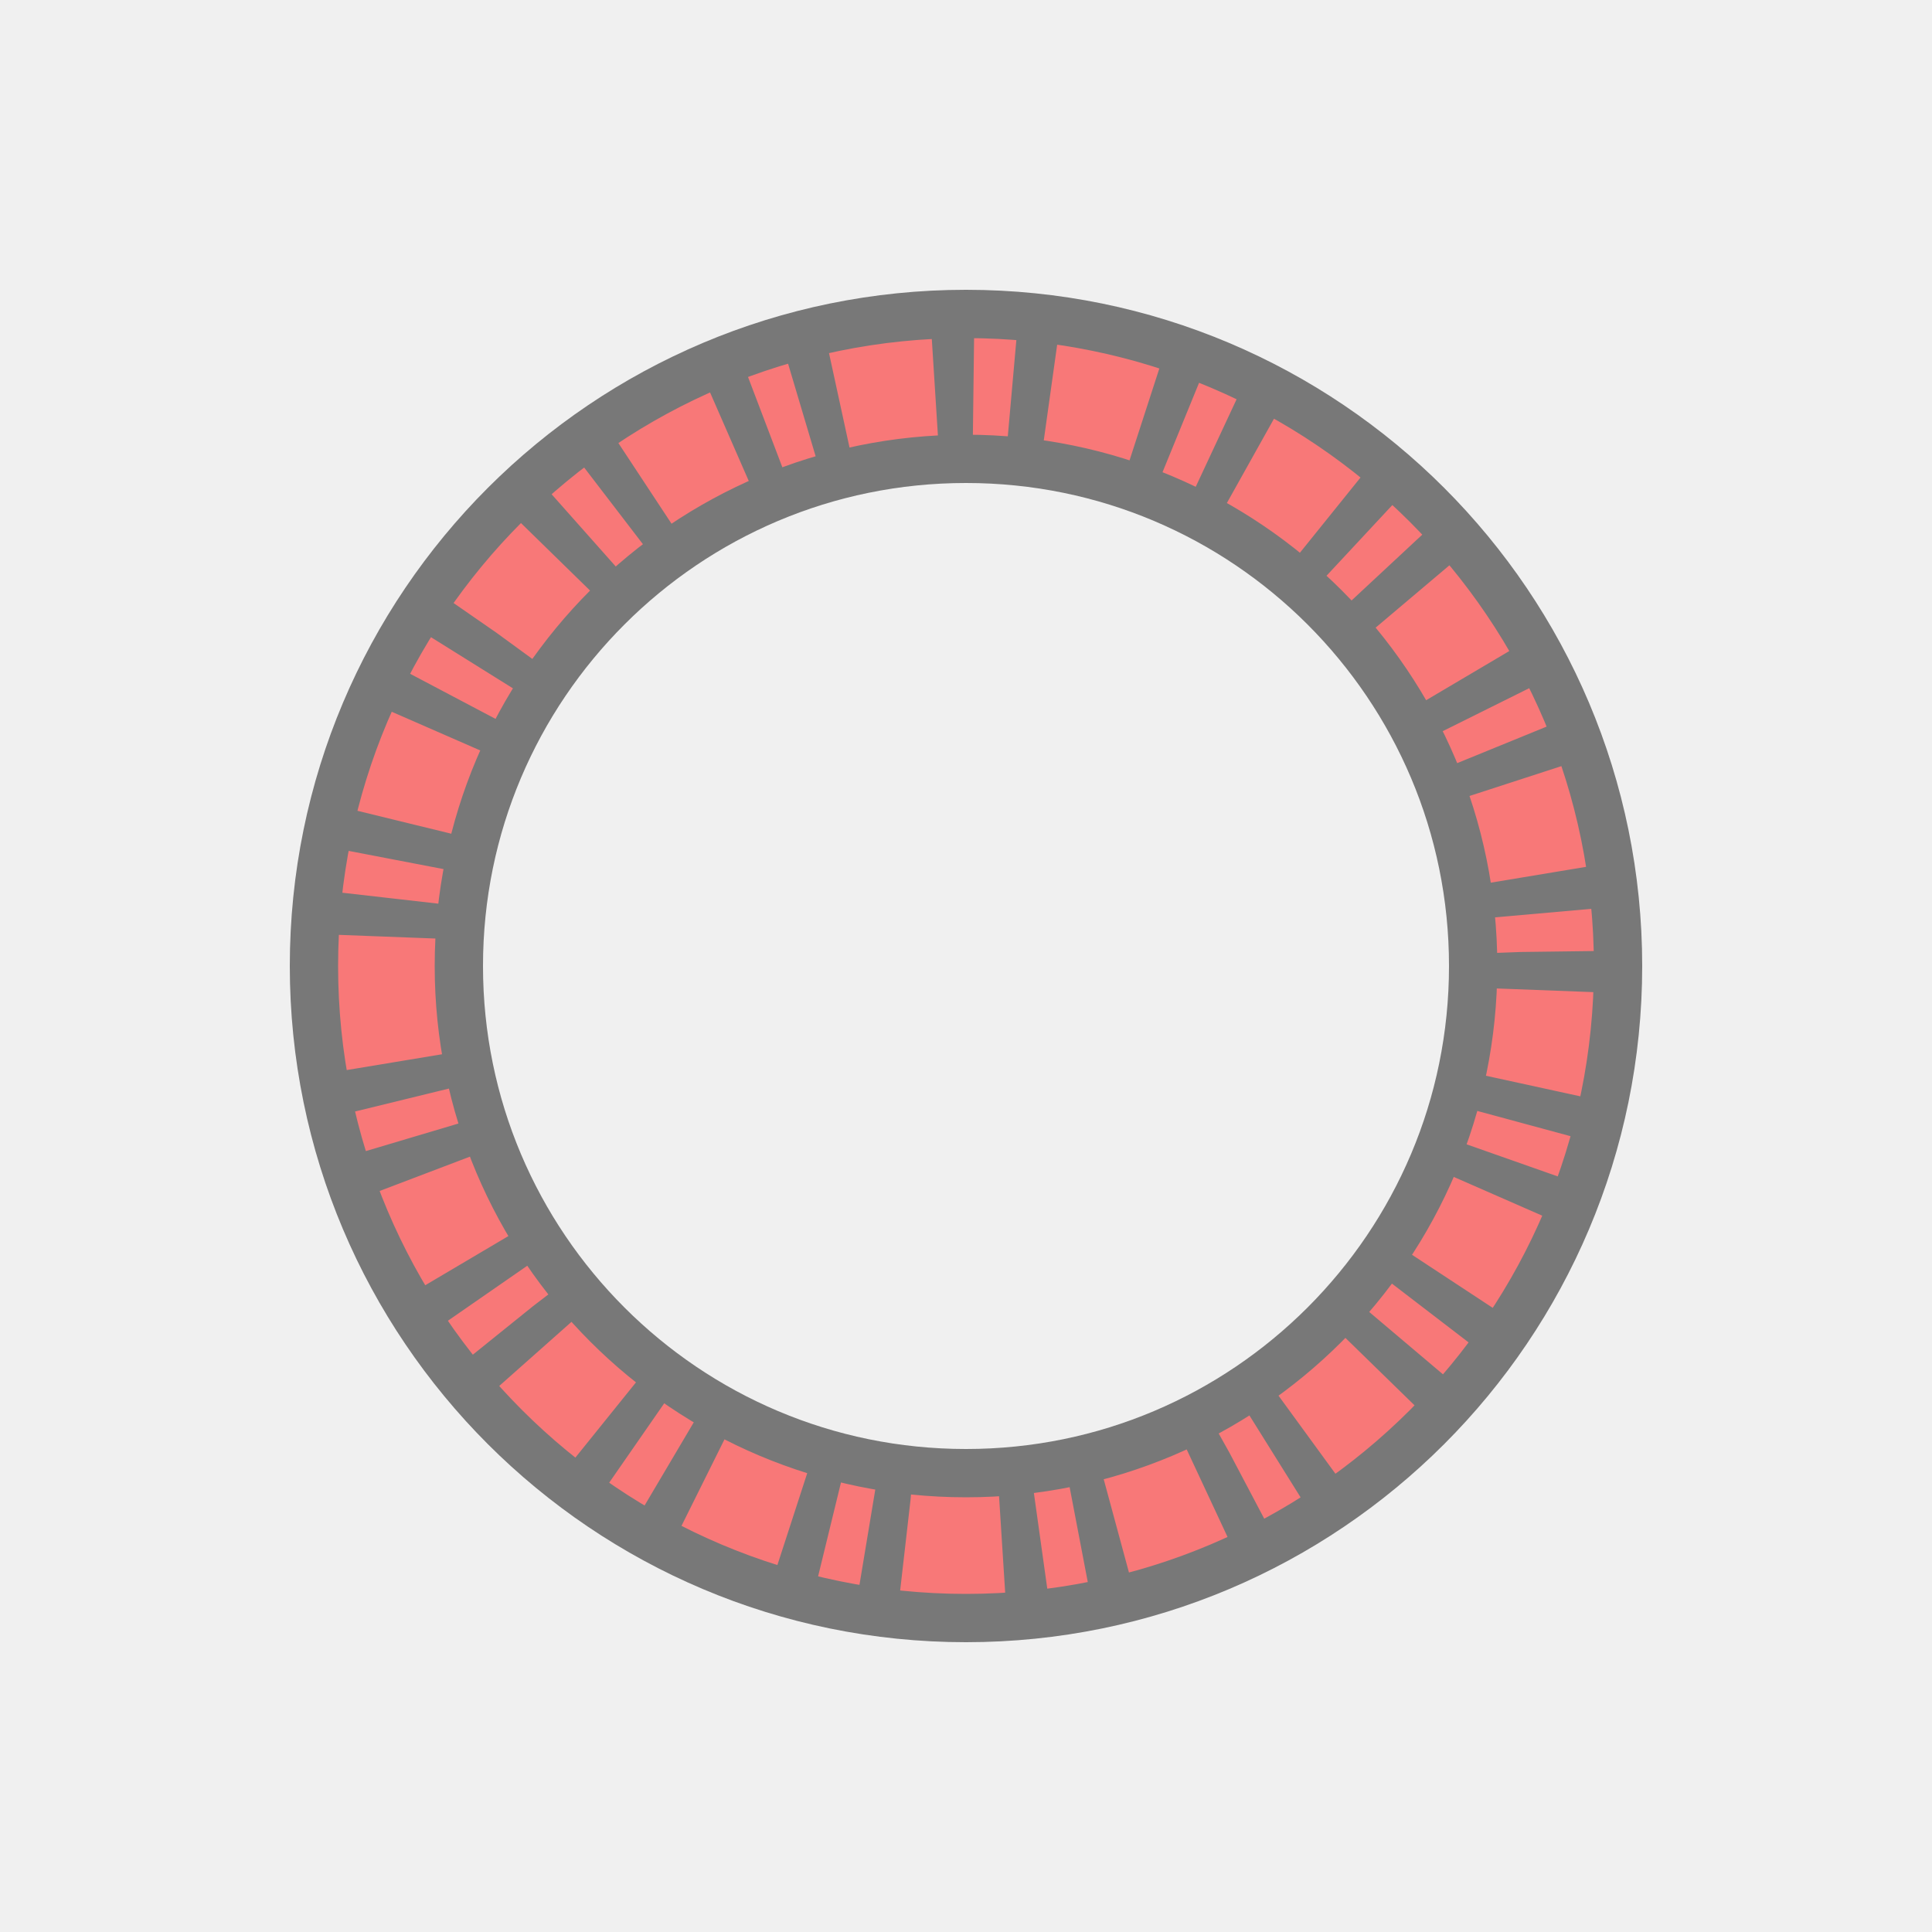
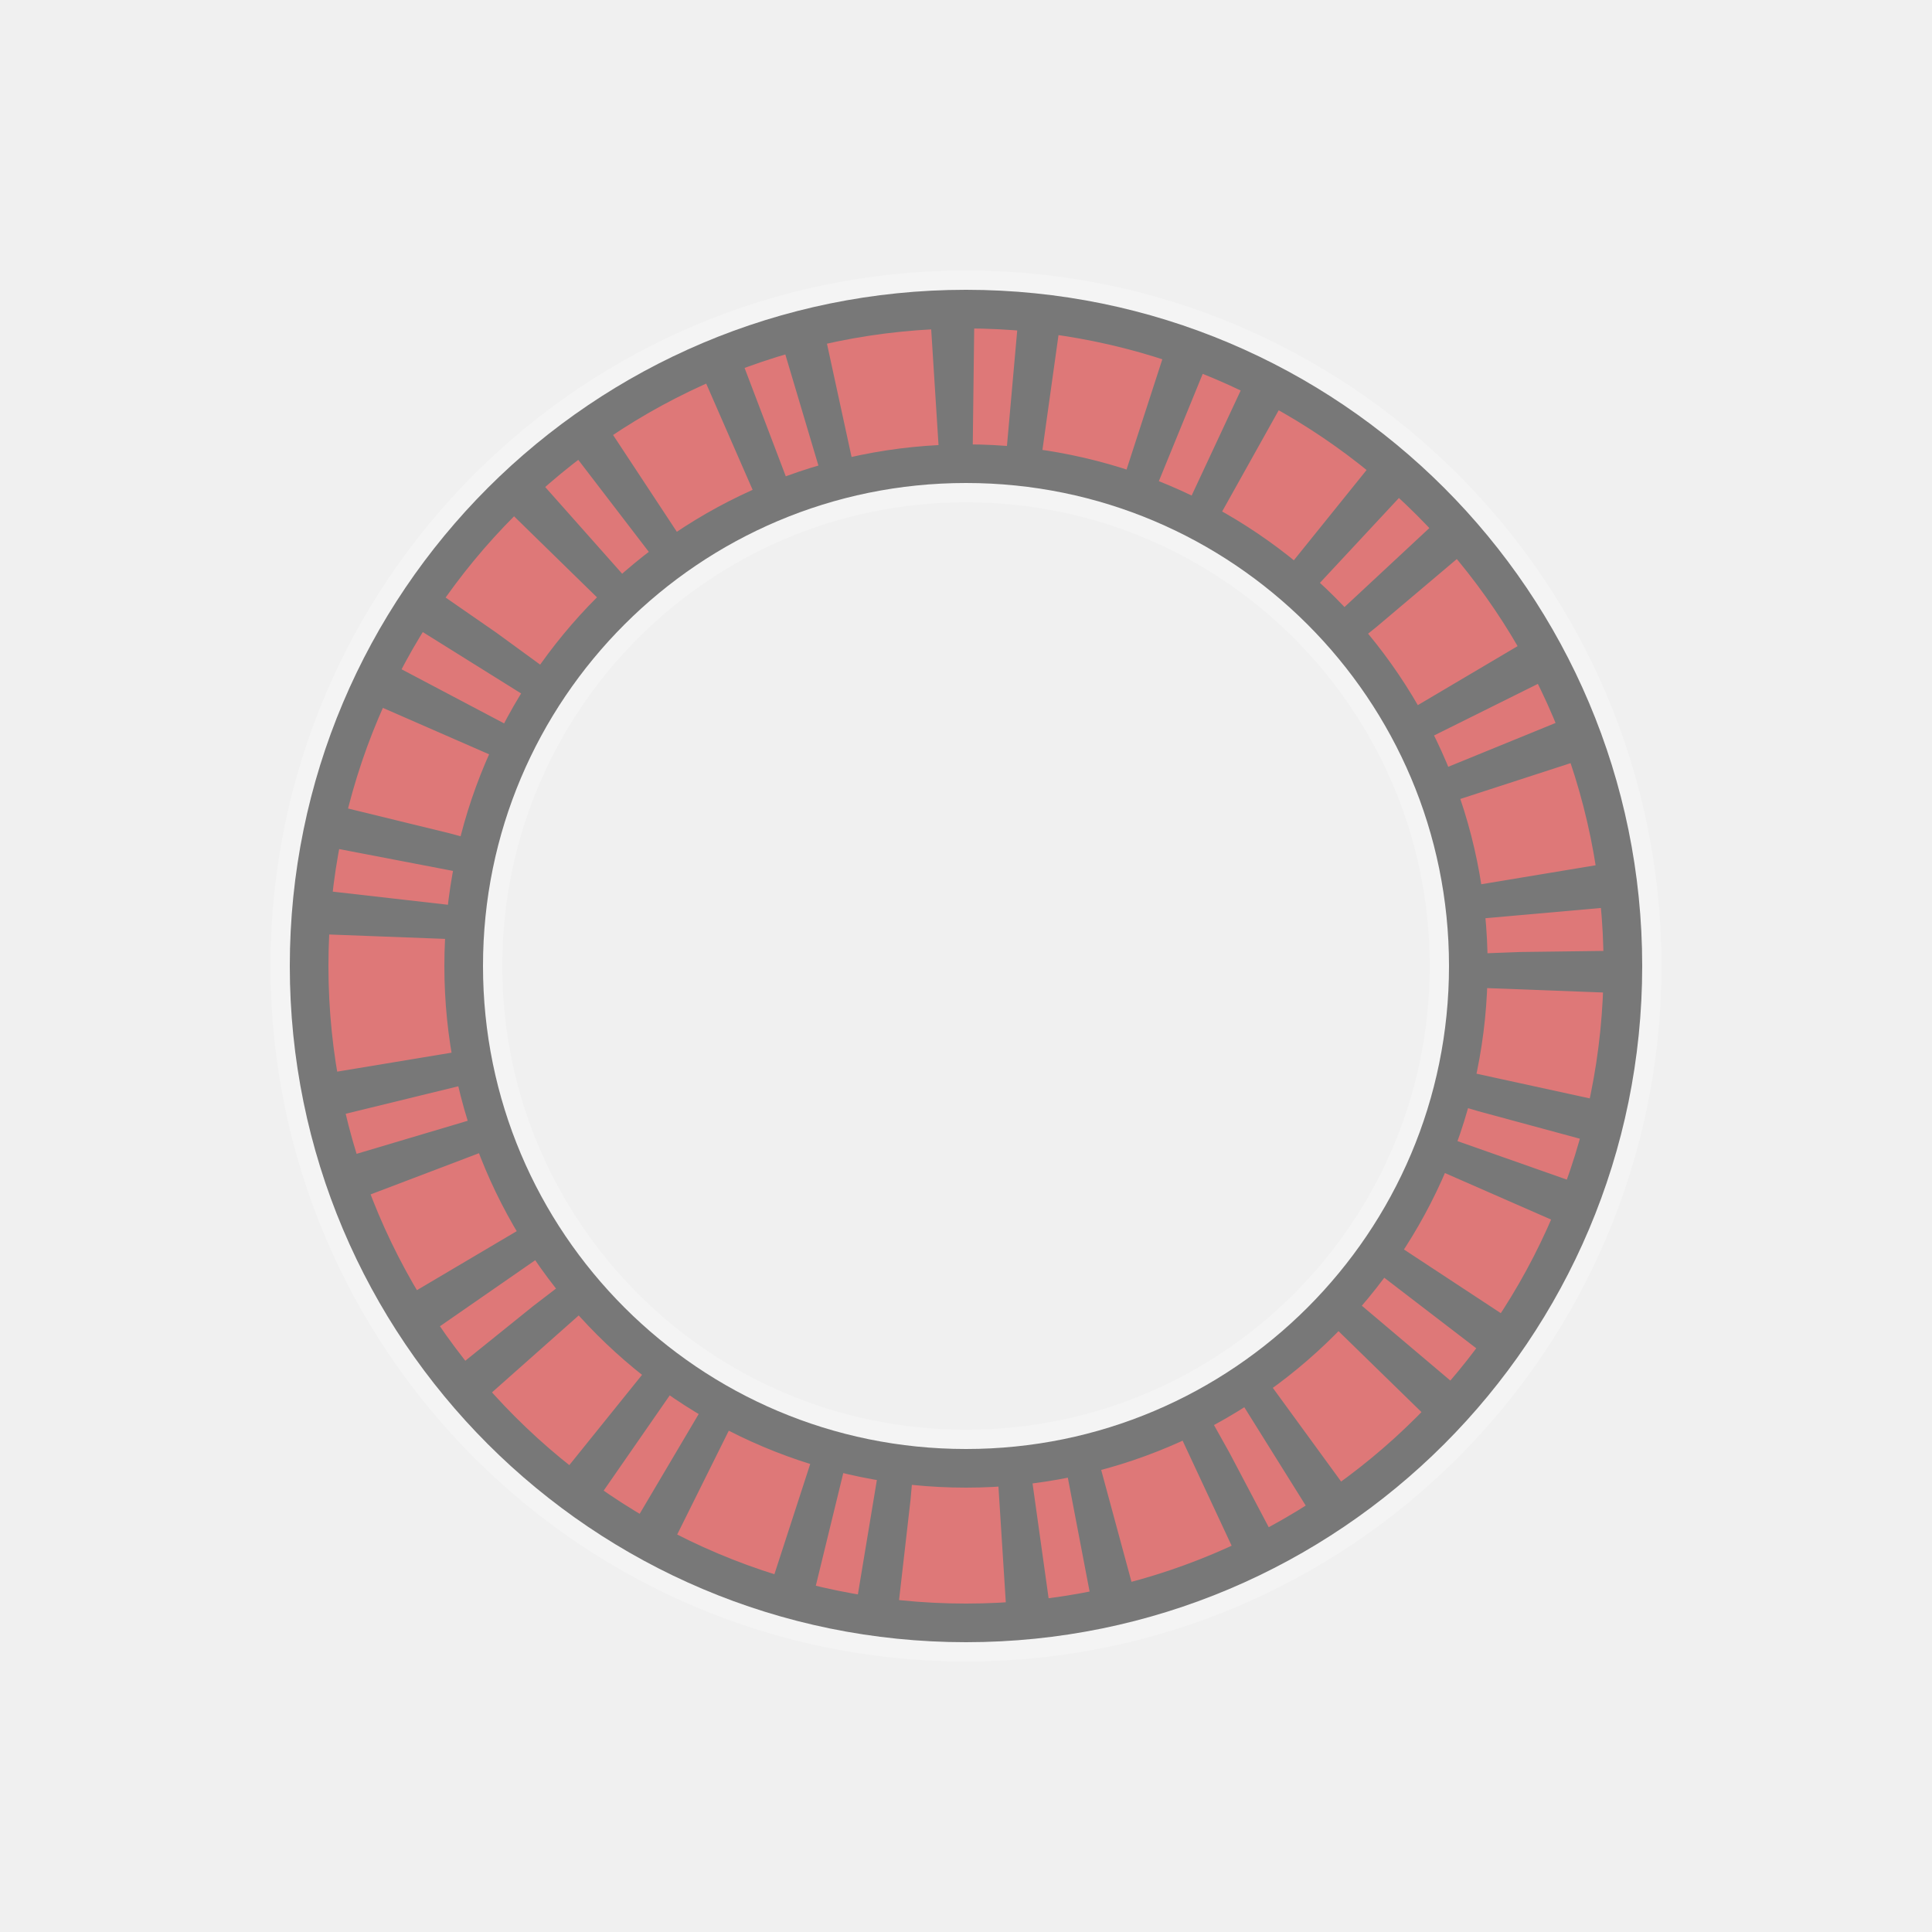
<svg xmlns="http://www.w3.org/2000/svg" version="1.1" width="100px" height="100px" viewBox="0 0 100 100" opacity="0.5">
+   <path d="M20,50        a30,30,0,0,0,60,0        a30,30,0,0,0,-60,0        " stroke="#fff" stroke-width="12" fill="none" opacity="0.5" />
  <path d="M20,50        a30,30,0,0,0,60,0        a30,30,0,0,0,-60,0        " stroke="#000" stroke-width="10" fill="none" />
-   <path d="M20,50        a30,30,0,0,0,60,0        a30,30,0,0,0,-60,0        " stroke="#f00" stroke-width="5" stroke-dasharray="5 2 2 2" fill="none" />
+   <path d="M20,50        a30,30,0,0,0,60,0        a30,30,0,0,0,-60,0        " stroke="#c00" stroke-width="6" stroke-dasharray="5 2 2 2" fill="none" />
</svg>
